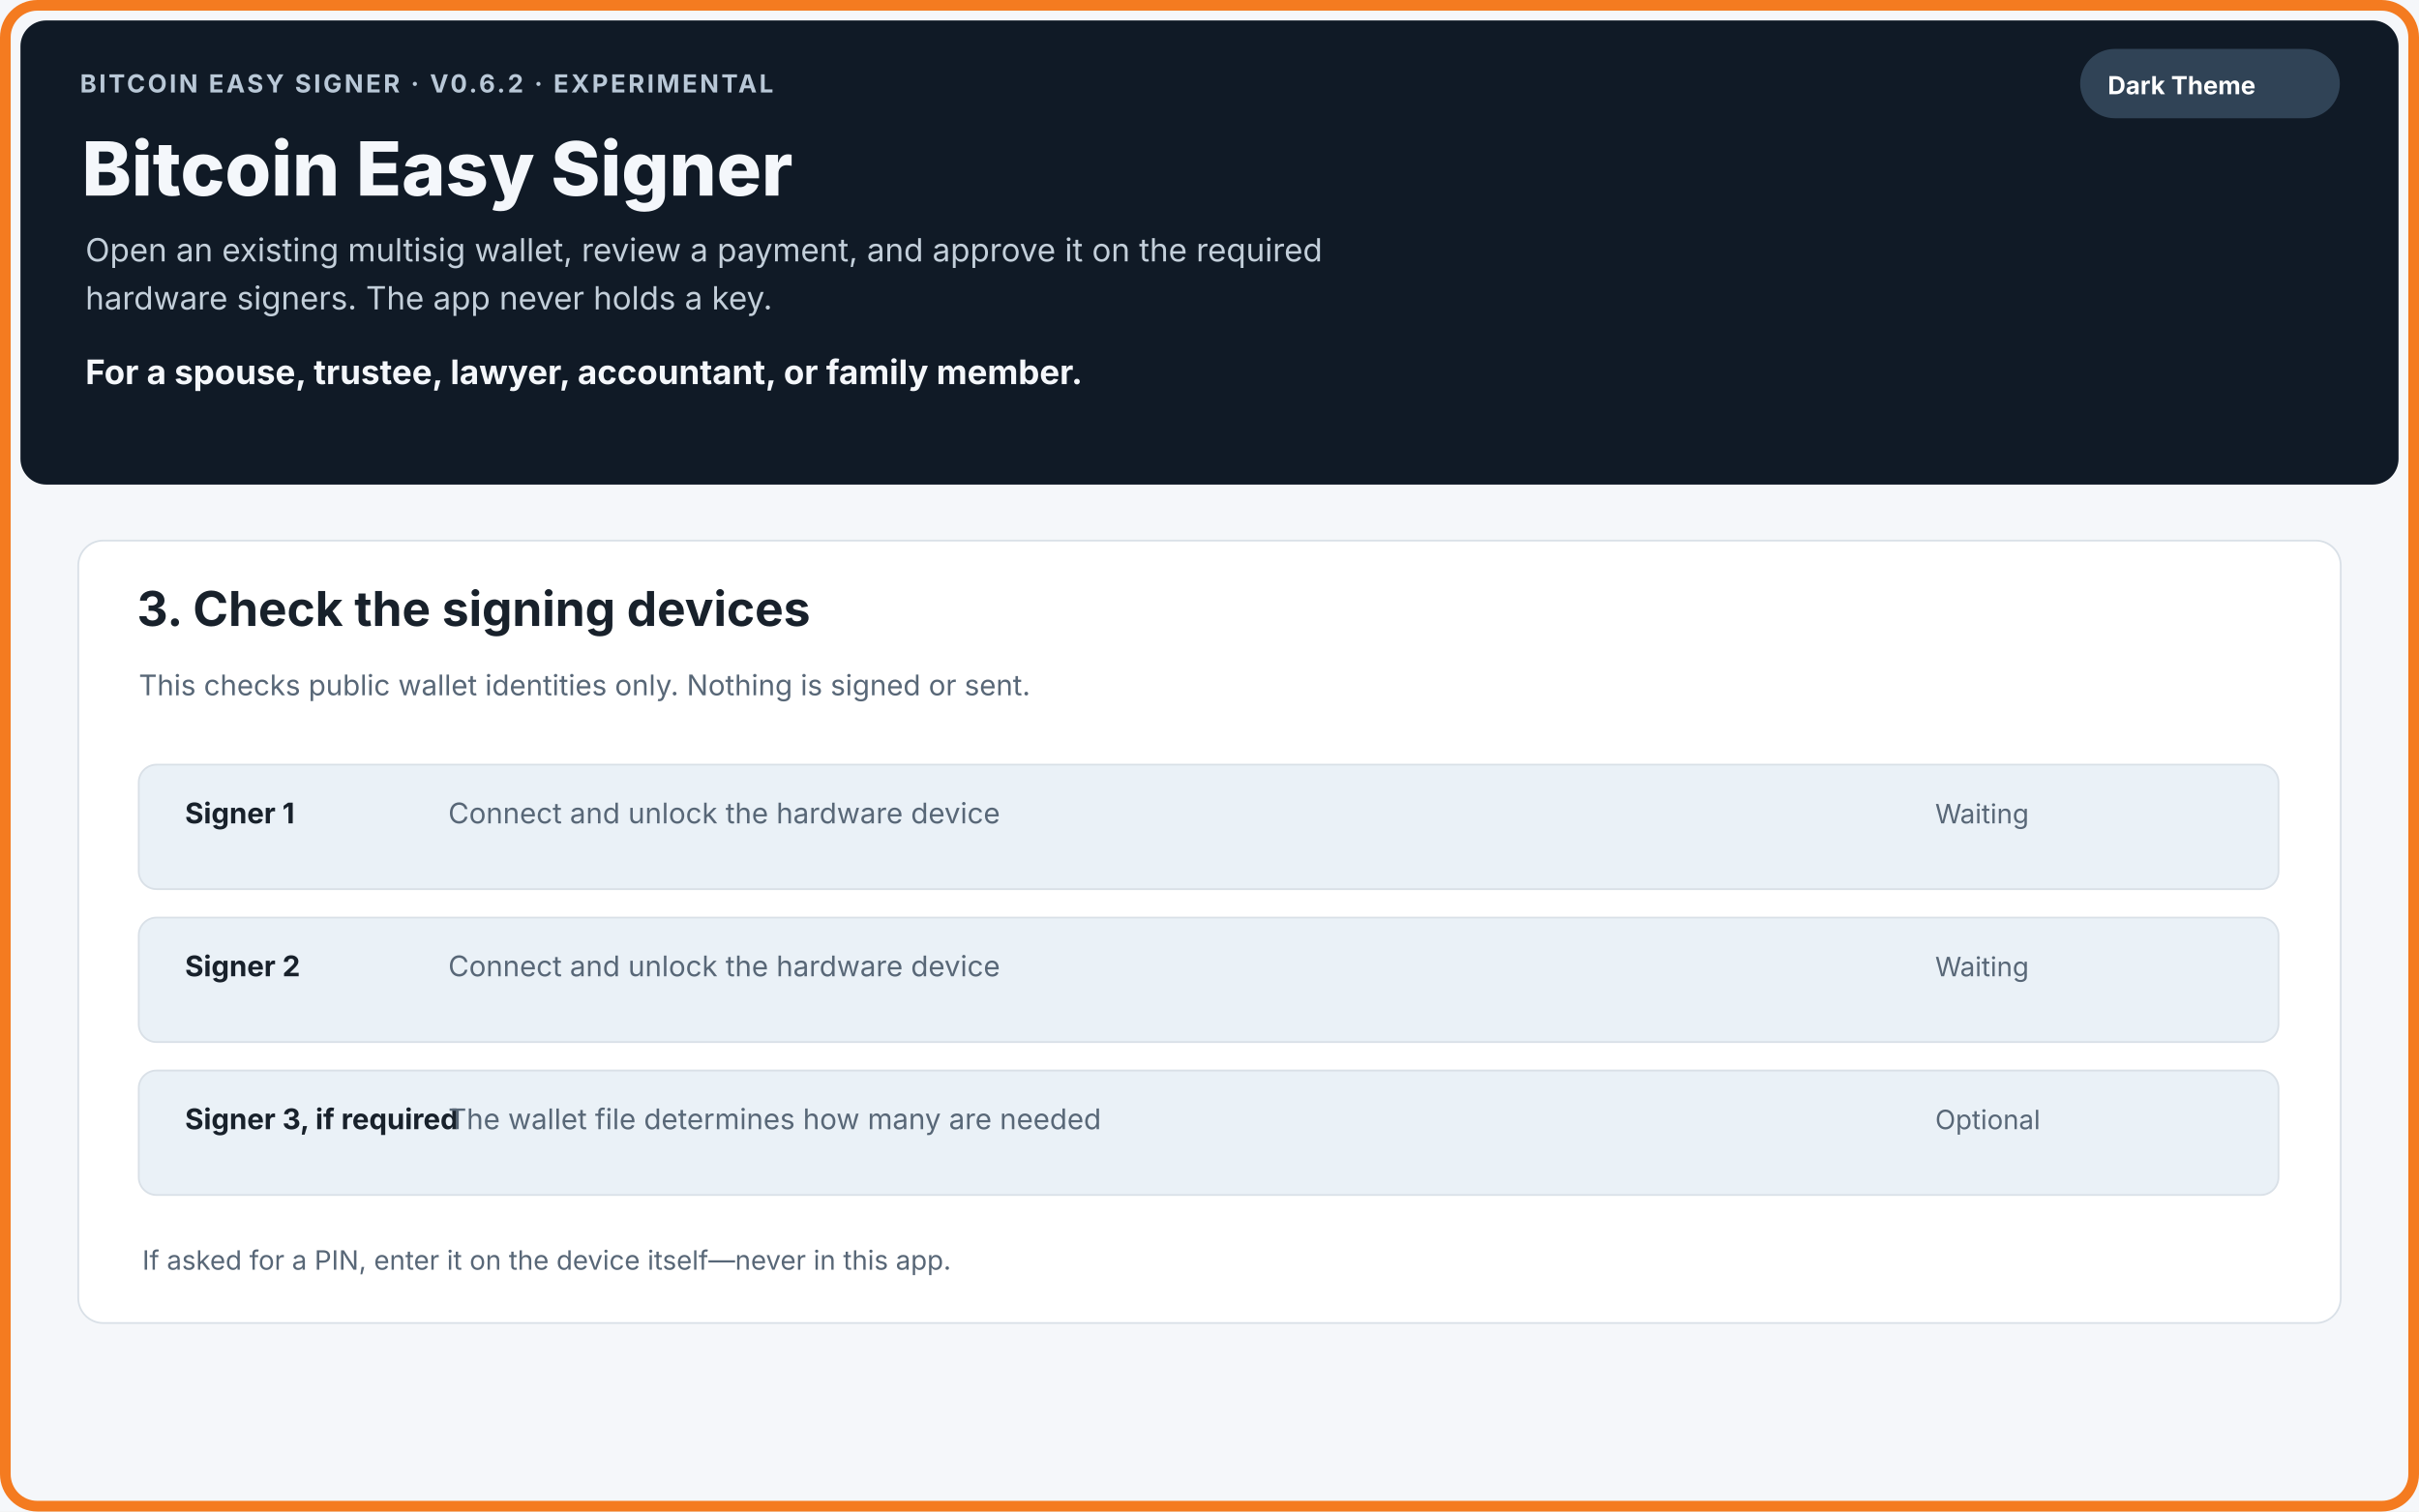
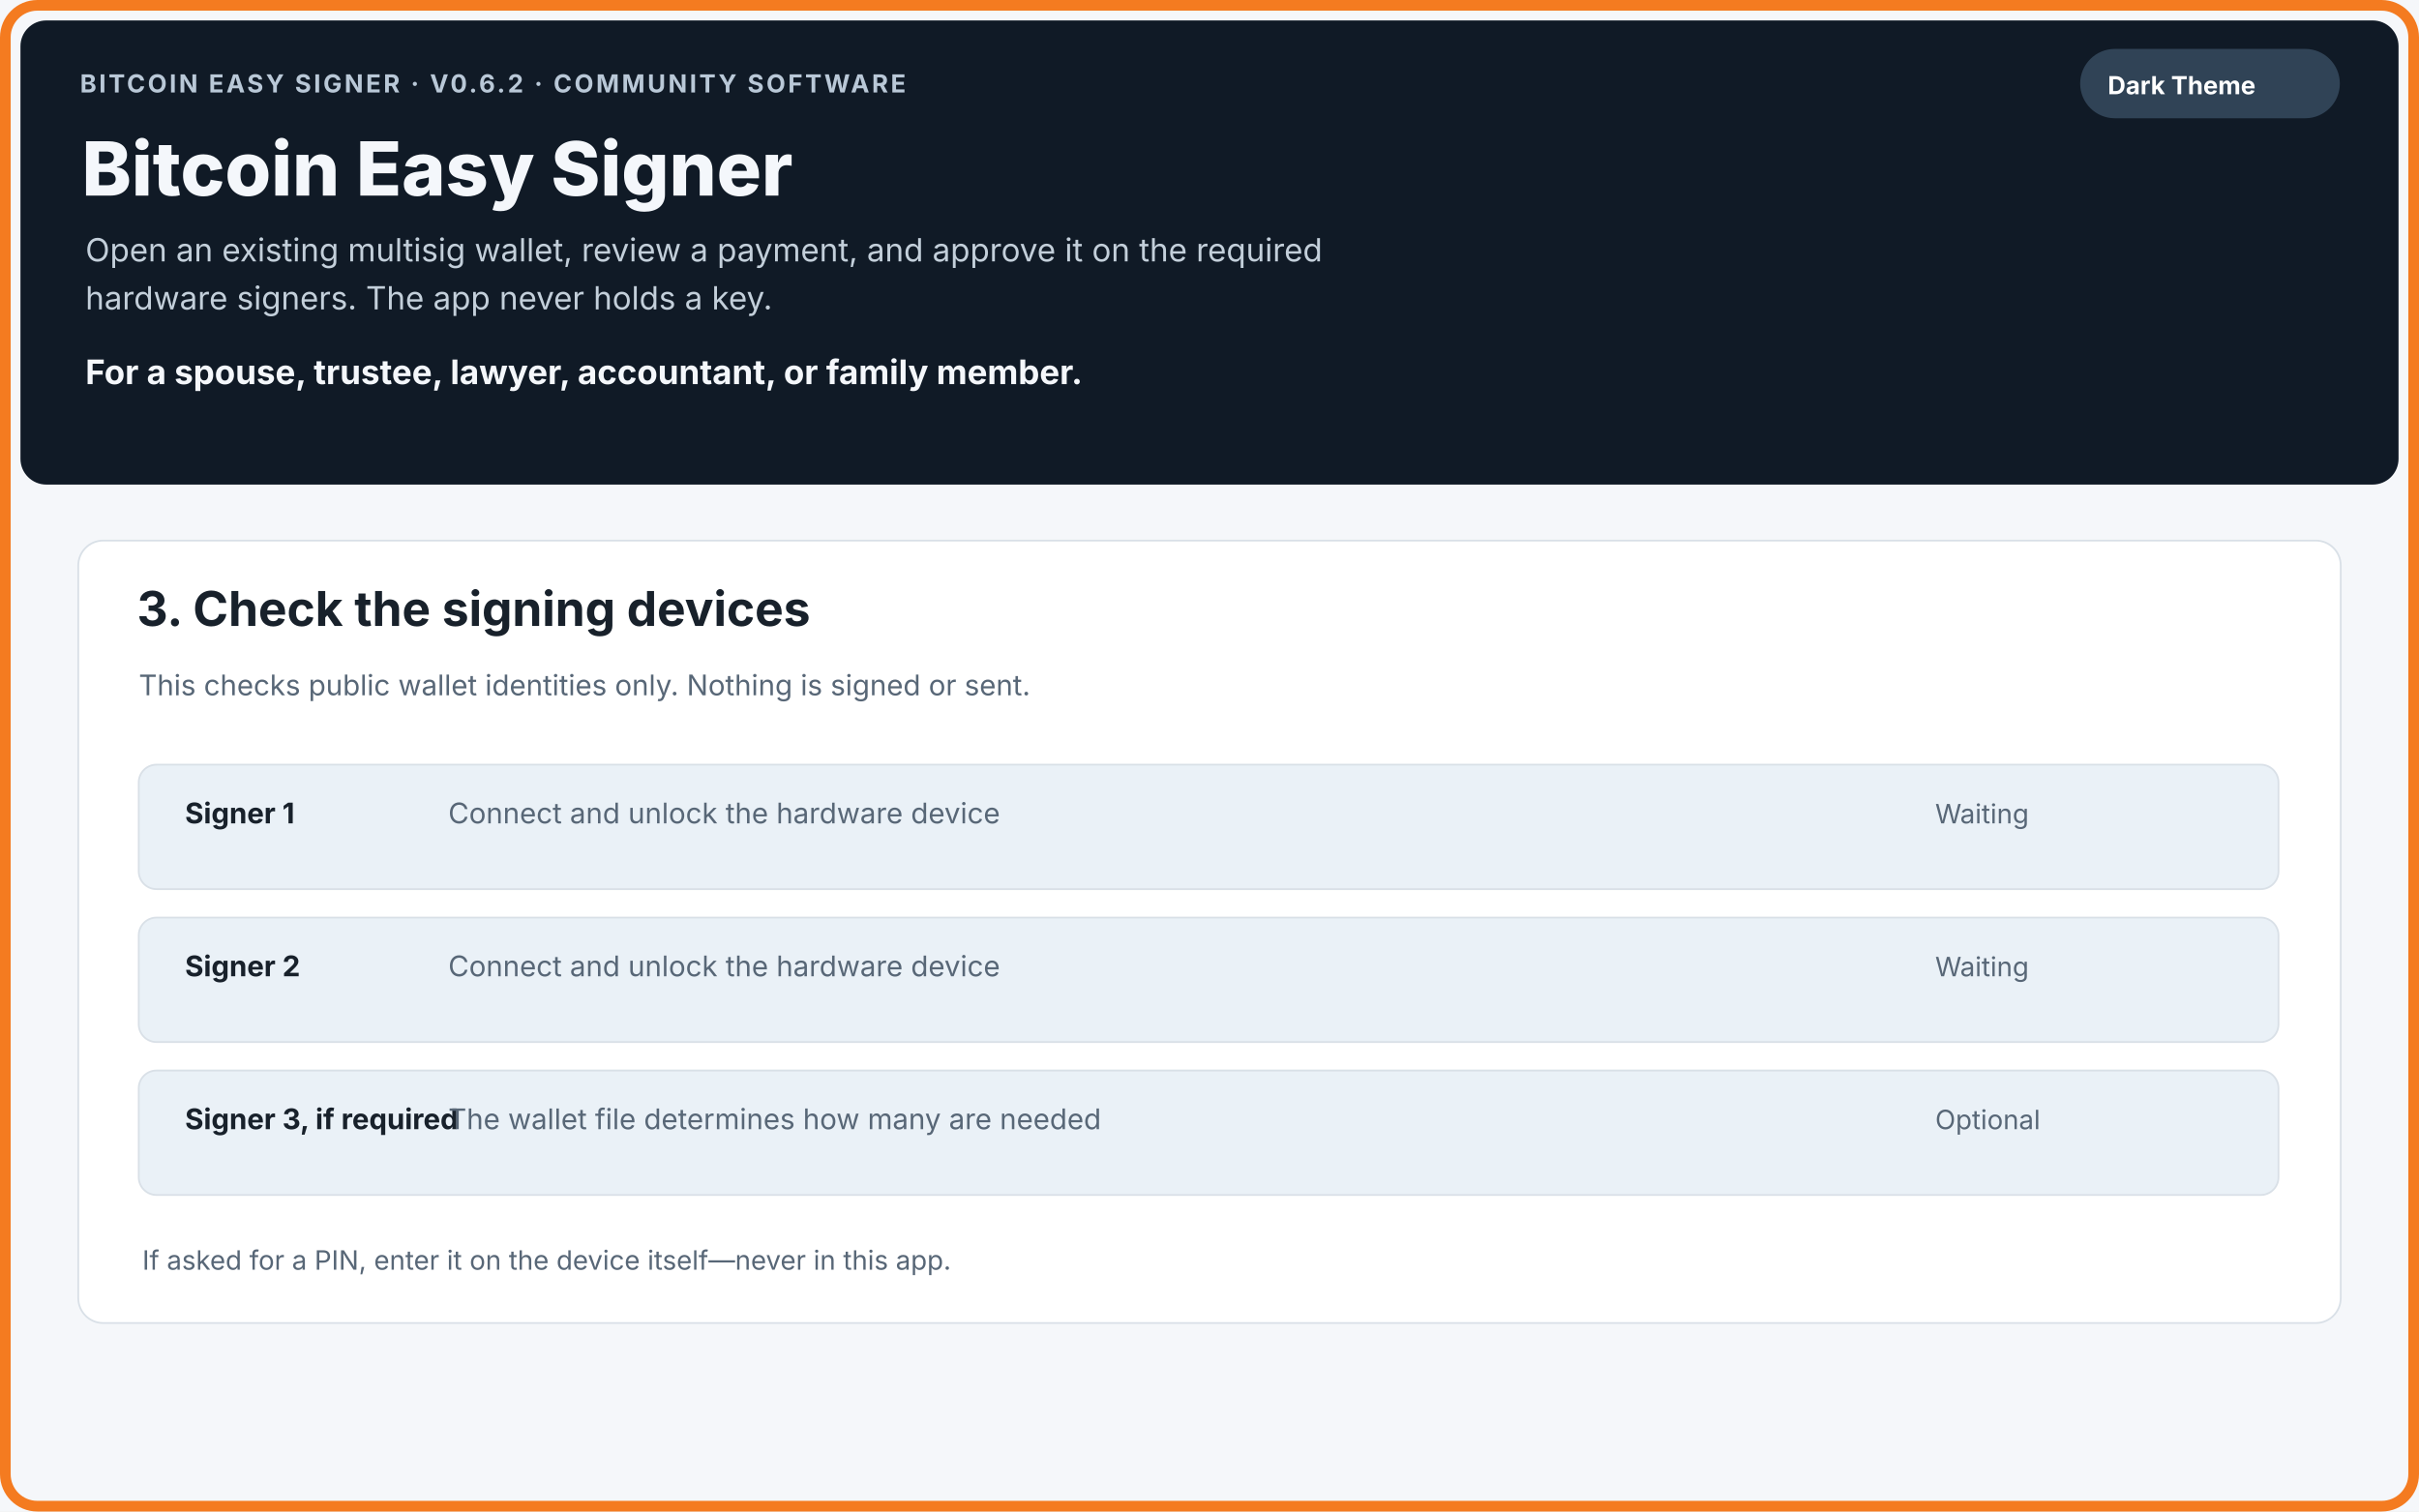
<svg xmlns="http://www.w3.org/2000/svg" width="1360" height="850" viewBox="0 0 1360 850" role="img" aria-labelledby="title desc">
  <style>text{font-family:-apple-system,BlinkMacSystemFont,"Segoe UI",sans-serif}</style>
  <rect width="1360" height="850" fill="#f5f7fa" />
  <rect x="3" y="3" width="1354" height="844" rx="18" fill="none" stroke="#f47b20" stroke-width="6" />
  <rect x="12" y="12" width="1336" height="260" rx="14" fill="#101a26" stroke="#101a26" stroke-width="1" />
-   <text x="45" y="52" fill="#b9c8d7" font-size="14" font-weight="750" letter-spacing="1.4">BITCOIN EASY SIGNER · V0.6.2 · EXPERIMENTAL</text>
+   <text x="45" y="52" fill="#b9c8d7" font-size="14" font-weight="750" letter-spacing="1.4">BITCOIN EASY SIGNER · V0.6.2 · COMMUNITY SOFTWARE</text>
  <rect x="1170" y="28" width="145" height="38" rx="19" fill="#304356" stroke="#304356" stroke-width="1" />
  <text x="1185" y="53" fill="#fff" font-size="14" font-weight="700">Dark Theme</text>
  <text x="46" y="110" fill="#f4f7fb" font-size="42" font-weight="760">Bitcoin Easy Signer</text>
  <text x="48" y="147" fill="#c3cfda" font-size="18" font-weight="400">Open an existing multisig wallet, review a payment, and approve it on the required</text>
  <text x="48" y="174" fill="#c3cfda" font-size="18" font-weight="400">hardware signers. The app never holds a key.</text>
  <text x="48" y="216" fill="#f4f7fb" font-size="19" font-weight="700">For a spouse, trustee, lawyer, accountant, or family member.</text>
  <rect x="44" y="304" width="1272" height="440" rx="14" fill="#ffffff" stroke="#d9e0e7" stroke-width="1" />
  <text x="77" y="352" fill="#18212b" font-size="27" font-weight="750">3. Check the signing devices</text>
  <text x="78" y="391" fill="#586777" font-size="16" font-weight="400">This checks public wallet identities only. Nothing is signed or sent.</text>
  <rect x="78" y="430" width="1203" height="70" rx="10" fill="#eaf1f7" stroke="#d9e0e7" stroke-width="1" />
  <text x="104" y="463" fill="#18212b" font-size="16" font-weight="700">Signer 1</text>
  <text x="252" y="463" fill="#586777" font-size="16" font-weight="400">Connect and unlock the hardware device</text>
  <text x="1088" y="463" fill="#586777" font-size="15" font-weight="400">Waiting</text>
  <rect x="78" y="516" width="1203" height="70" rx="10" fill="#eaf1f7" stroke="#d9e0e7" stroke-width="1" />
  <text x="104" y="549" fill="#18212b" font-size="16" font-weight="700">Signer 2</text>
  <text x="252" y="549" fill="#586777" font-size="16" font-weight="400">Connect and unlock the hardware device</text>
  <text x="1088" y="549" fill="#586777" font-size="15" font-weight="400">Waiting</text>
  <rect x="78" y="602" width="1203" height="70" rx="10" fill="#eaf1f7" stroke="#d9e0e7" stroke-width="1" />
  <text x="104" y="635" fill="#18212b" font-size="16" font-weight="700">Signer 3, if required</text>
  <text x="252" y="635" fill="#586777" font-size="16" font-weight="400">The wallet file determines how many are needed</text>
  <text x="1088" y="635" fill="#586777" font-size="15" font-weight="400">Optional</text>
  <text x="80" y="714" fill="#586777" font-size="15" font-weight="400">If asked for a PIN, enter it on the device itself—never in this app.</text>
</svg>
